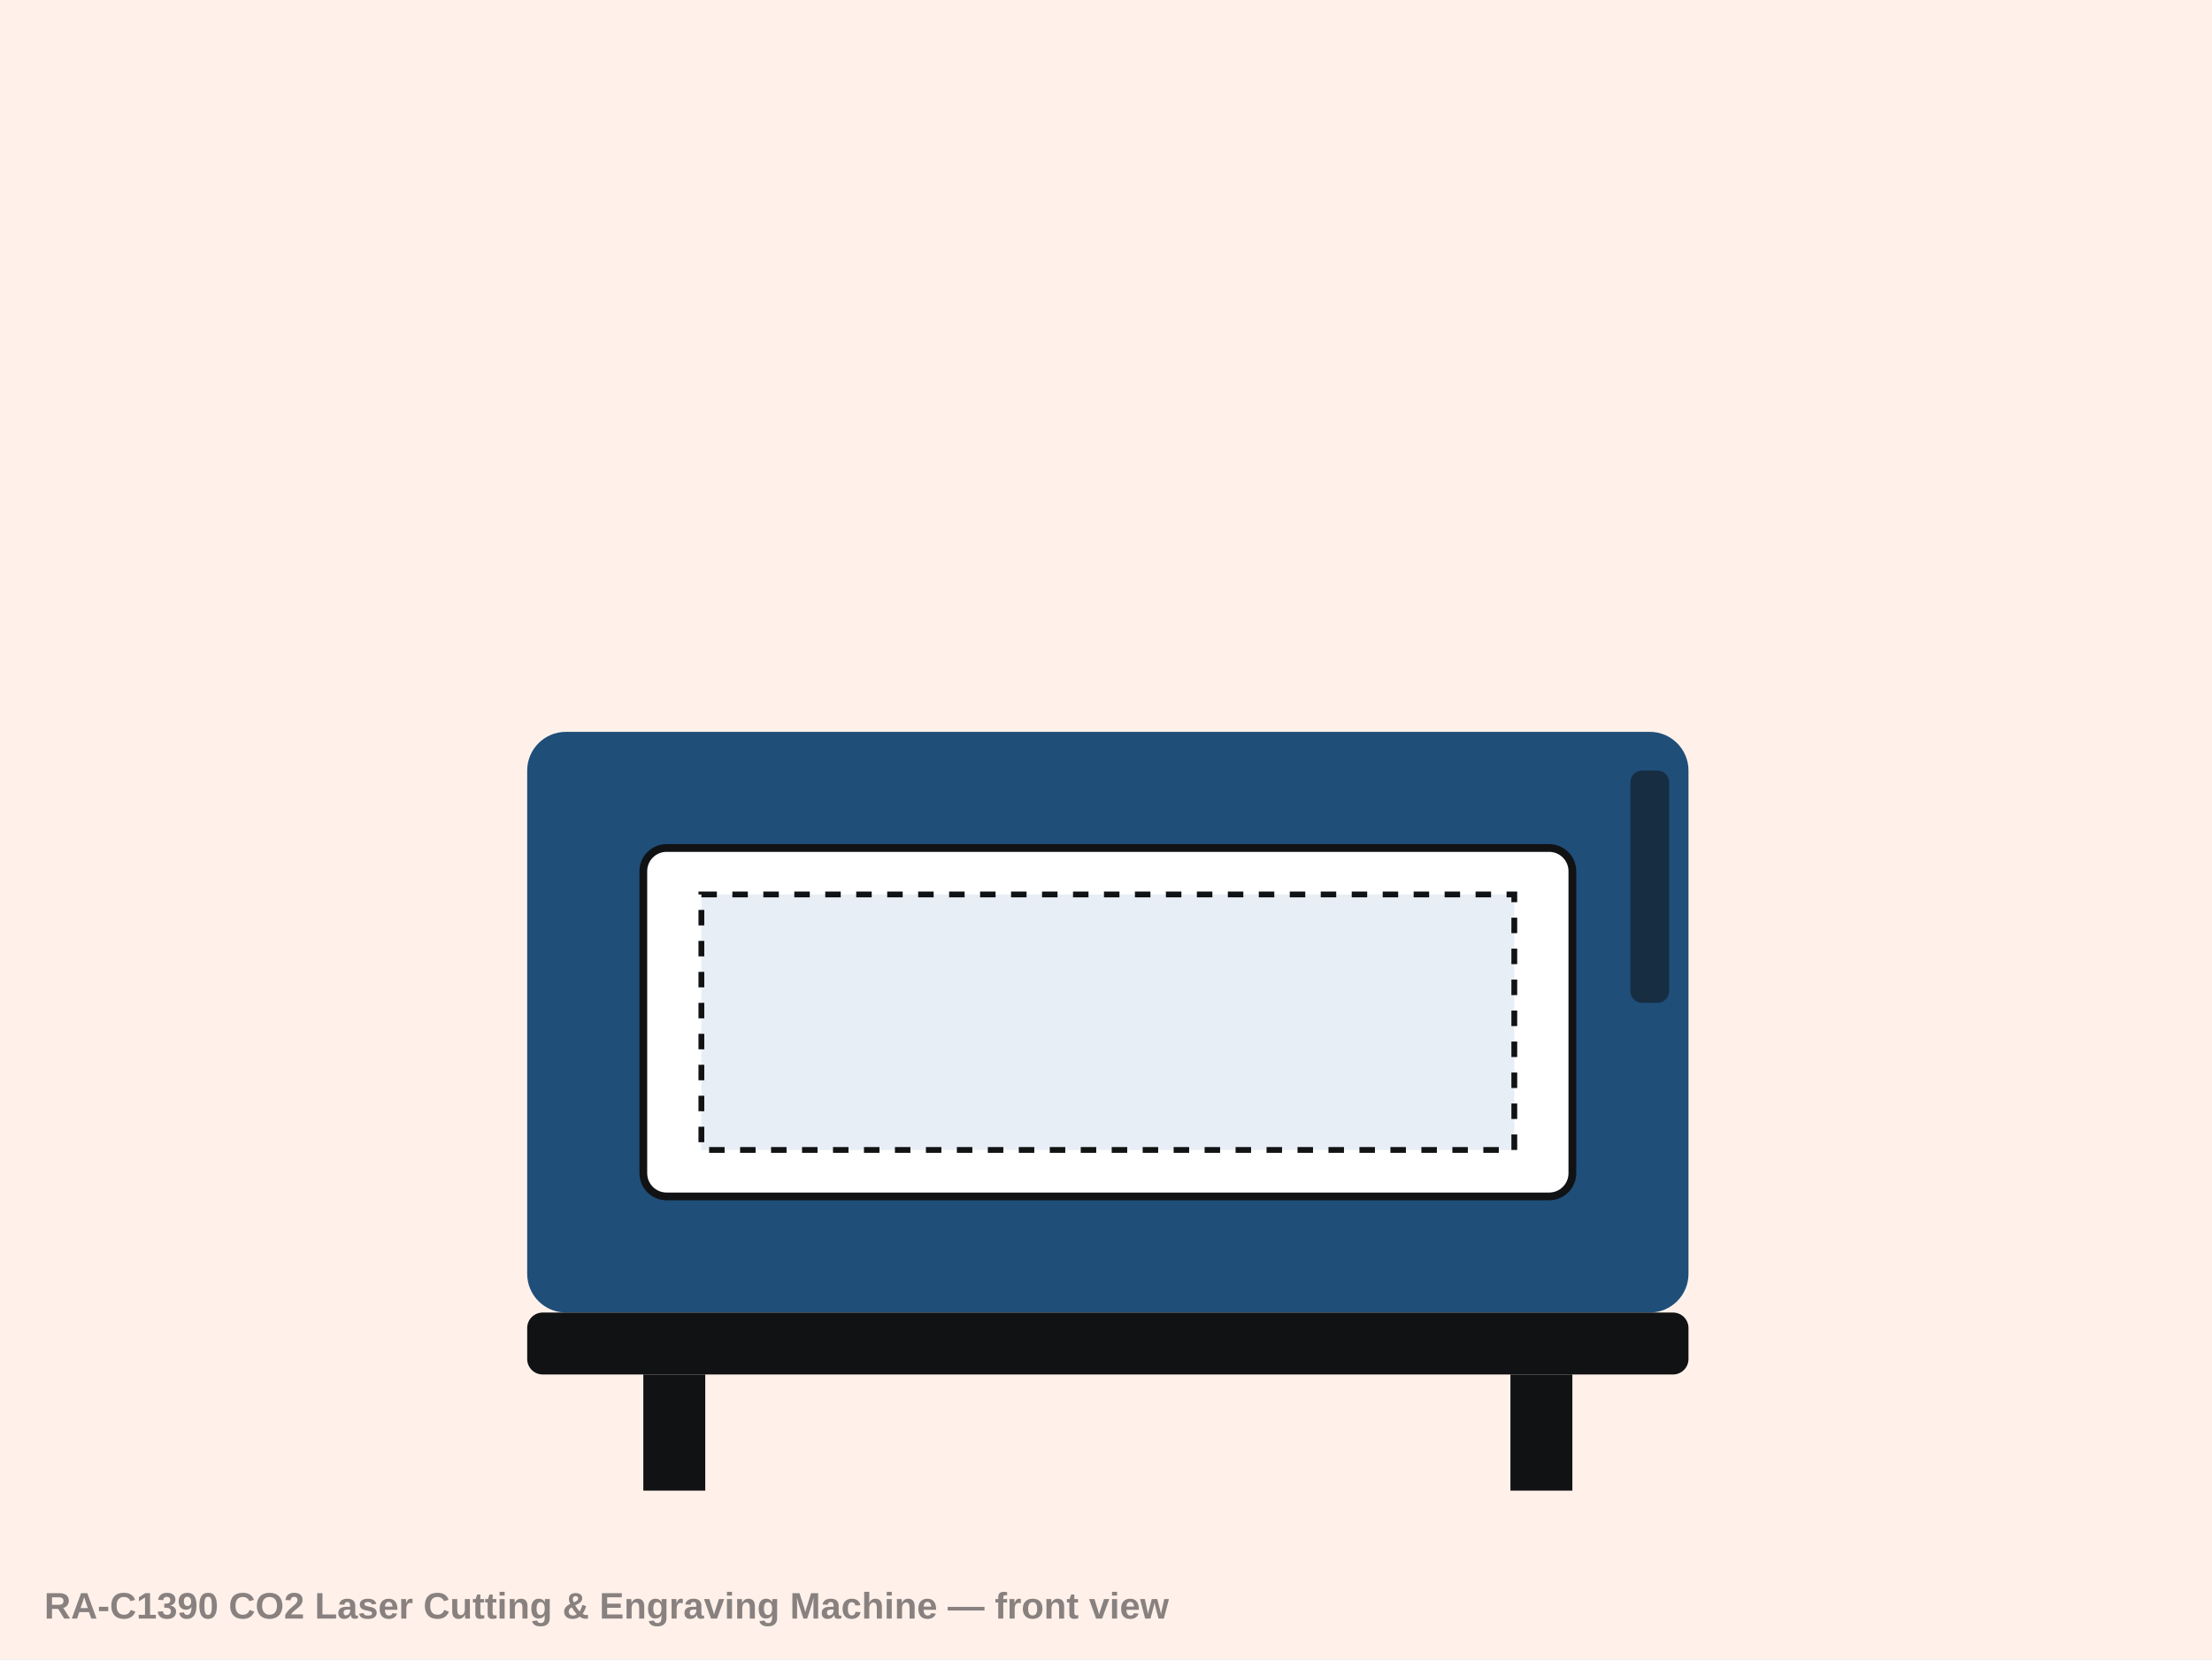
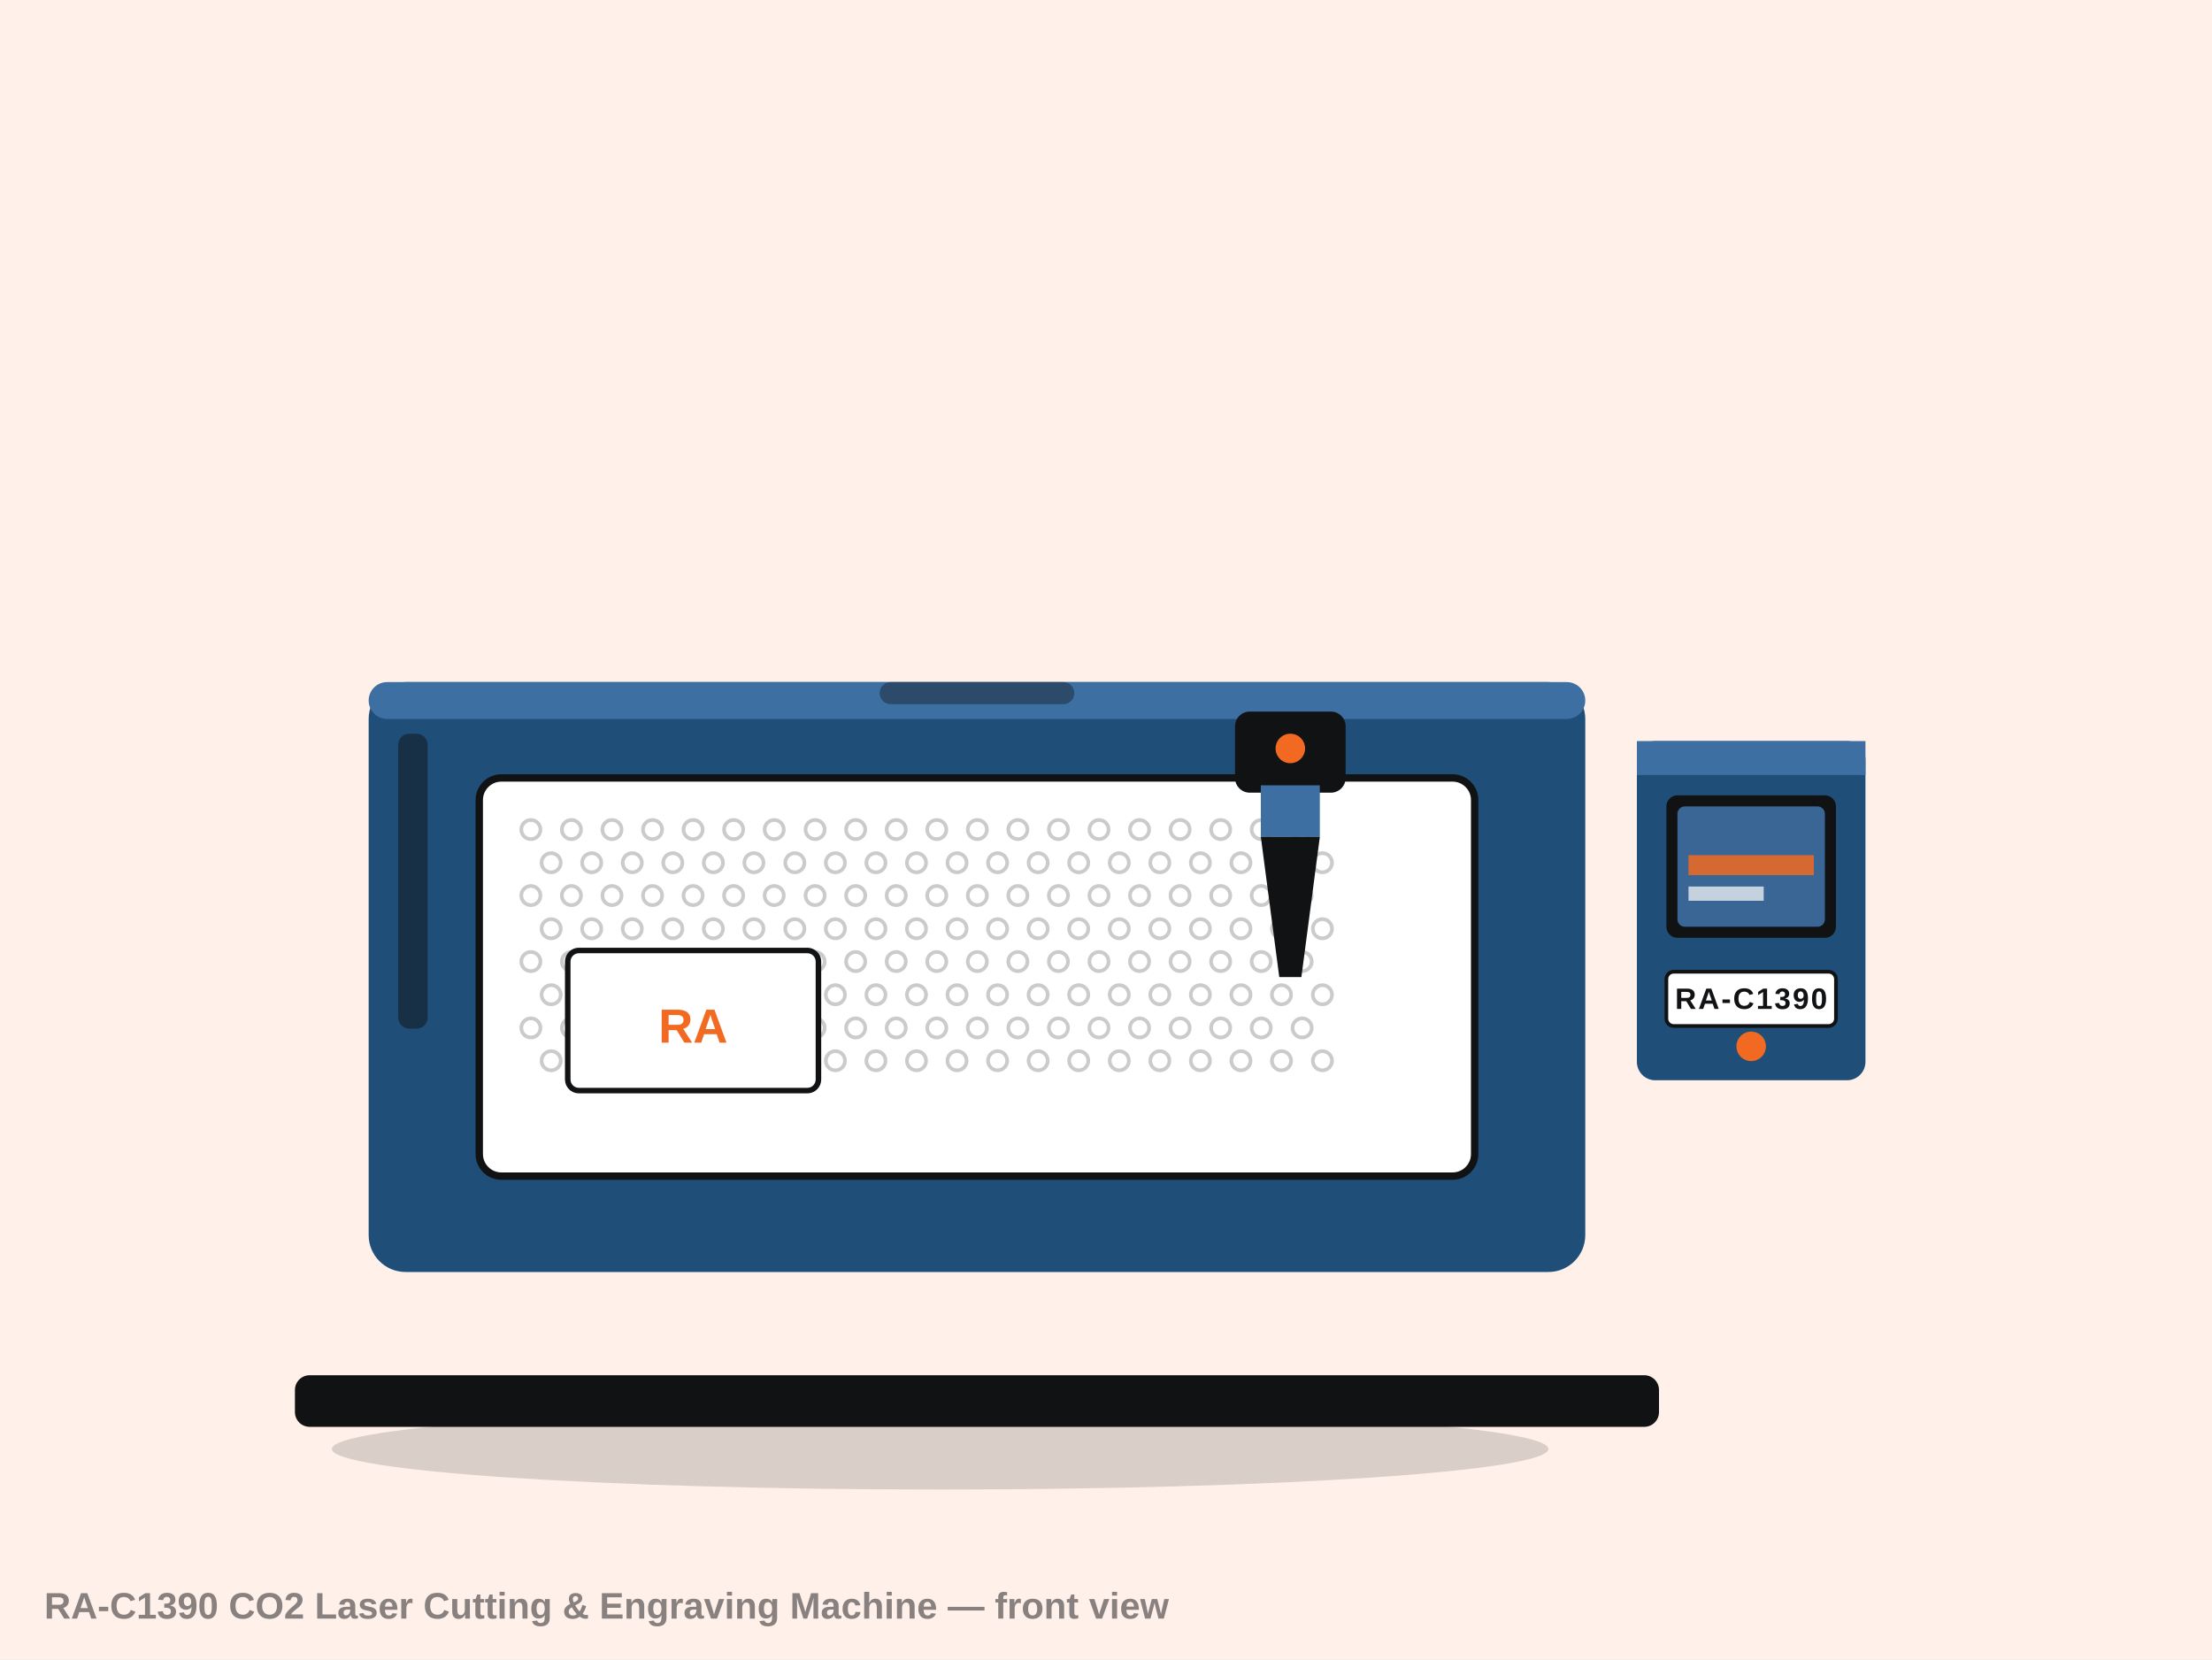
<svg xmlns="http://www.w3.org/2000/svg" width="1200" height="900" viewBox="0 0 1200 900">
  <rect width="1200" height="900" fill="#FFF1EA" />
-   <g transform="translate(160 250) scale(2.1)">
-     <svg x="0" y="0" width="440" height="280" viewBox="0 0 440 280" preserveAspectRatio="xMidYMid meet">
+   <g transform="translate(40.0 230.0) scale(2)">
+     <g>
      <g>
-         <rect x="60" y="70" width="300" height="150" rx="10" fill="#1F4E79" />
-         <rect x="90" y="100" width="240" height="90" rx="6" fill="#FFFFFF" stroke="#111214" stroke-width="2" />
-         <rect x="105" y="112" width="210" height="66" fill="#E8EEF5" stroke="#111214" stroke-width="1.5" stroke-dasharray="4 4" />
-         <rect x="60" y="220" width="300" height="16" rx="4" fill="#111214" />
-         <rect x="90" y="236" width="16" height="30" fill="#111214" />
-         <rect x="314" y="236" width="16" height="30" fill="#111214" />
-         <rect x="345" y="80" width="10" height="60" rx="3" fill="#111214" opacity="0.55" />
+         <ellipse cx="235" cy="278" rx="165" ry="11" fill="#111214" opacity="0.16" />
+         <rect x="60" y="258" width="370" height="14" rx="4" fill="#111214" />
+         <rect x="92" y="272" width="16" height="0" fill="#111214" />
+         <rect x="382" y="272" width="16" height="0" fill="#111214" />
+         <rect x="80" y="70" width="330" height="160" rx="10" fill="#1F4E79" />
+         <rect x="80" y="70" width="330" height="10" rx="5" fill="#3D6FA3" />
+         <rect x="218.6" y="70" width="52.8" height="6" rx="3" fill="#111214" opacity="0.4" />
+         <rect x="110" y="96" width="270" height="108" rx="6" fill="#FFFFFF" stroke="#111214" stroke-width="2" />
+         <circle cx="124.0" cy="110.0" r="2.6" fill="none" stroke="#111214" stroke-width="1" opacity="0.22" />
+         <circle cx="135.0" cy="110.0" r="2.6" fill="none" stroke="#111214" stroke-width="1" opacity="0.22" />
+         <circle cx="146.0" cy="110.0" r="2.6" fill="none" stroke="#111214" stroke-width="1" opacity="0.22" />
+         <circle cx="157.0" cy="110.0" r="2.6" fill="none" stroke="#111214" stroke-width="1" opacity="0.22" />
+         <circle cx="168.0" cy="110.0" r="2.6" fill="none" stroke="#111214" stroke-width="1" opacity="0.22" />
+         <circle cx="179.0" cy="110.0" r="2.6" fill="none" stroke="#111214" stroke-width="1" opacity="0.22" />
+         <circle cx="190.0" cy="110.0" r="2.6" fill="none" stroke="#111214" stroke-width="1" opacity="0.22" />
+         <circle cx="201.1" cy="110.0" r="2.6" fill="none" stroke="#111214" stroke-width="1" opacity="0.22" />
+         <circle cx="212.1" cy="110.0" r="2.6" fill="none" stroke="#111214" stroke-width="1" opacity="0.22" />
+         <circle cx="223.1" cy="110.0" r="2.6" fill="none" stroke="#111214" stroke-width="1" opacity="0.22" />
+         <circle cx="234.1" cy="110.0" r="2.6" fill="none" stroke="#111214" stroke-width="1" opacity="0.22" />
+         <circle cx="245.1" cy="110.0" r="2.6" fill="none" stroke="#111214" stroke-width="1" opacity="0.22" />
+         <circle cx="256.1" cy="110.0" r="2.6" fill="none" stroke="#111214" stroke-width="1" opacity="0.22" />
+         <circle cx="267.1" cy="110.0" r="2.6" fill="none" stroke="#111214" stroke-width="1" opacity="0.22" />
+         <circle cx="278.1" cy="110.0" r="2.6" fill="none" stroke="#111214" stroke-width="1" opacity="0.22" />
+         <circle cx="289.1" cy="110.0" r="2.6" fill="none" stroke="#111214" stroke-width="1" opacity="0.22" />
+         <circle cx="300.1" cy="110.0" r="2.6" fill="none" stroke="#111214" stroke-width="1" opacity="0.22" />
+         <circle cx="311.1" cy="110.0" r="2.6" fill="none" stroke="#111214" stroke-width="1" opacity="0.22" />
+         <circle cx="322.1" cy="110.0" r="2.6" fill="none" stroke="#111214" stroke-width="1" opacity="0.22" />
+         <circle cx="333.2" cy="110.0" r="2.6" fill="none" stroke="#111214" stroke-width="1" opacity="0.22" />
+         <circle cx="129.5" cy="119.0" r="2.6" fill="none" stroke="#111214" stroke-width="1" opacity="0.22" />
+         <circle cx="140.5" cy="119.0" r="2.6" fill="none" stroke="#111214" stroke-width="1" opacity="0.22" />
+         <circle cx="151.5" cy="119.0" r="2.6" fill="none" stroke="#111214" stroke-width="1" opacity="0.22" />
+         <circle cx="162.5" cy="119.0" r="2.6" fill="none" stroke="#111214" stroke-width="1" opacity="0.22" />
+         <circle cx="173.5" cy="119.0" r="2.6" fill="none" stroke="#111214" stroke-width="1" opacity="0.22" />
+         <circle cx="184.5" cy="119.0" r="2.6" fill="none" stroke="#111214" stroke-width="1" opacity="0.22" />
+         <circle cx="195.6" cy="119.0" r="2.6" fill="none" stroke="#111214" stroke-width="1" opacity="0.22" />
+         <circle cx="206.6" cy="119.0" r="2.6" fill="none" stroke="#111214" stroke-width="1" opacity="0.22" />
+         <circle cx="217.6" cy="119.0" r="2.6" fill="none" stroke="#111214" stroke-width="1" opacity="0.22" />
+         <circle cx="228.6" cy="119.0" r="2.6" fill="none" stroke="#111214" stroke-width="1" opacity="0.22" />
+         <circle cx="239.6" cy="119.0" r="2.6" fill="none" stroke="#111214" stroke-width="1" opacity="0.22" />
+         <circle cx="250.6" cy="119.0" r="2.6" fill="none" stroke="#111214" stroke-width="1" opacity="0.22" />
+         <circle cx="261.6" cy="119.0" r="2.6" fill="none" stroke="#111214" stroke-width="1" opacity="0.22" />
+         <circle cx="272.6" cy="119.0" r="2.6" fill="none" stroke="#111214" stroke-width="1" opacity="0.22" />
+         <circle cx="283.6" cy="119.0" r="2.6" fill="none" stroke="#111214" stroke-width="1" opacity="0.22" />
+         <circle cx="294.6" cy="119.0" r="2.6" fill="none" stroke="#111214" stroke-width="1" opacity="0.22" />
+         <circle cx="305.6" cy="119.0" r="2.6" fill="none" stroke="#111214" stroke-width="1" opacity="0.22" />
+         <circle cx="316.6" cy="119.0" r="2.6" fill="none" stroke="#111214" stroke-width="1" opacity="0.22" />
+         <circle cx="327.6" cy="119.0" r="2.6" fill="none" stroke="#111214" stroke-width="1" opacity="0.22" />
+         <circle cx="338.7" cy="119.0" r="2.6" fill="none" stroke="#111214" stroke-width="1" opacity="0.22" />
+         <circle cx="124.0" cy="127.9" r="2.6" fill="none" stroke="#111214" stroke-width="1" opacity="0.22" />
+         <circle cx="135.0" cy="127.9" r="2.6" fill="none" stroke="#111214" stroke-width="1" opacity="0.22" />
+         <circle cx="146.0" cy="127.9" r="2.6" fill="none" stroke="#111214" stroke-width="1" opacity="0.22" />
+         <circle cx="157.0" cy="127.9" r="2.6" fill="none" stroke="#111214" stroke-width="1" opacity="0.22" />
+         <circle cx="168.0" cy="127.9" r="2.6" fill="none" stroke="#111214" stroke-width="1" opacity="0.22" />
+         <circle cx="179.0" cy="127.9" r="2.6" fill="none" stroke="#111214" stroke-width="1" opacity="0.22" />
+         <circle cx="190.0" cy="127.9" r="2.6" fill="none" stroke="#111214" stroke-width="1" opacity="0.22" />
+         <circle cx="201.1" cy="127.9" r="2.6" fill="none" stroke="#111214" stroke-width="1" opacity="0.22" />
+         <circle cx="212.1" cy="127.9" r="2.6" fill="none" stroke="#111214" stroke-width="1" opacity="0.22" />
+         <circle cx="223.1" cy="127.9" r="2.6" fill="none" stroke="#111214" stroke-width="1" opacity="0.22" />
+         <circle cx="234.1" cy="127.9" r="2.6" fill="none" stroke="#111214" stroke-width="1" opacity="0.22" />
+         <circle cx="245.1" cy="127.9" r="2.6" fill="none" stroke="#111214" stroke-width="1" opacity="0.22" />
+         <circle cx="256.1" cy="127.9" r="2.6" fill="none" stroke="#111214" stroke-width="1" opacity="0.22" />
+         <circle cx="267.1" cy="127.9" r="2.6" fill="none" stroke="#111214" stroke-width="1" opacity="0.22" />
+         <circle cx="278.1" cy="127.9" r="2.6" fill="none" stroke="#111214" stroke-width="1" opacity="0.22" />
+         <circle cx="289.1" cy="127.9" r="2.6" fill="none" stroke="#111214" stroke-width="1" opacity="0.22" />
+         <circle cx="300.1" cy="127.9" r="2.6" fill="none" stroke="#111214" stroke-width="1" opacity="0.22" />
+         <circle cx="311.1" cy="127.9" r="2.6" fill="none" stroke="#111214" stroke-width="1" opacity="0.22" />
+         <circle cx="322.1" cy="127.9" r="2.6" fill="none" stroke="#111214" stroke-width="1" opacity="0.22" />
+         <circle cx="333.2" cy="127.9" r="2.6" fill="none" stroke="#111214" stroke-width="1" opacity="0.22" />
+         <circle cx="129.5" cy="136.9" r="2.6" fill="none" stroke="#111214" stroke-width="1" opacity="0.22" />
+         <circle cx="140.5" cy="136.9" r="2.6" fill="none" stroke="#111214" stroke-width="1" opacity="0.22" />
+         <circle cx="151.5" cy="136.9" r="2.6" fill="none" stroke="#111214" stroke-width="1" opacity="0.22" />
+         <circle cx="162.5" cy="136.9" r="2.6" fill="none" stroke="#111214" stroke-width="1" opacity="0.22" />
+         <circle cx="173.5" cy="136.9" r="2.6" fill="none" stroke="#111214" stroke-width="1" opacity="0.22" />
+         <circle cx="184.5" cy="136.9" r="2.6" fill="none" stroke="#111214" stroke-width="1" opacity="0.22" />
+         <circle cx="195.6" cy="136.9" r="2.6" fill="none" stroke="#111214" stroke-width="1" opacity="0.22" />
+         <circle cx="206.6" cy="136.9" r="2.6" fill="none" stroke="#111214" stroke-width="1" opacity="0.22" />
+         <circle cx="217.6" cy="136.9" r="2.6" fill="none" stroke="#111214" stroke-width="1" opacity="0.22" />
+         <circle cx="228.6" cy="136.9" r="2.6" fill="none" stroke="#111214" stroke-width="1" opacity="0.22" />
+         <circle cx="239.6" cy="136.9" r="2.6" fill="none" stroke="#111214" stroke-width="1" opacity="0.22" />
+         <circle cx="250.6" cy="136.9" r="2.6" fill="none" stroke="#111214" stroke-width="1" opacity="0.22" />
+         <circle cx="261.6" cy="136.9" r="2.6" fill="none" stroke="#111214" stroke-width="1" opacity="0.22" />
+         <circle cx="272.6" cy="136.9" r="2.6" fill="none" stroke="#111214" stroke-width="1" opacity="0.22" />
+         <circle cx="283.6" cy="136.9" r="2.6" fill="none" stroke="#111214" stroke-width="1" opacity="0.22" />
+         <circle cx="294.6" cy="136.9" r="2.6" fill="none" stroke="#111214" stroke-width="1" opacity="0.22" />
+         <circle cx="305.6" cy="136.9" r="2.6" fill="none" stroke="#111214" stroke-width="1" opacity="0.22" />
+         <circle cx="316.6" cy="136.9" r="2.6" fill="none" stroke="#111214" stroke-width="1" opacity="0.22" />
+         <circle cx="327.6" cy="136.9" r="2.6" fill="none" stroke="#111214" stroke-width="1" opacity="0.22" />
+         <circle cx="338.7" cy="136.9" r="2.6" fill="none" stroke="#111214" stroke-width="1" opacity="0.22" />
+         <circle cx="124.0" cy="145.8" r="2.6" fill="none" stroke="#111214" stroke-width="1" opacity="0.22" />
+         <circle cx="135.0" cy="145.8" r="2.6" fill="none" stroke="#111214" stroke-width="1" opacity="0.22" />
+         <circle cx="146.0" cy="145.8" r="2.6" fill="none" stroke="#111214" stroke-width="1" opacity="0.22" />
+         <circle cx="157.0" cy="145.8" r="2.6" fill="none" stroke="#111214" stroke-width="1" opacity="0.22" />
+         <circle cx="168.0" cy="145.8" r="2.6" fill="none" stroke="#111214" stroke-width="1" opacity="0.22" />
+         <circle cx="179.0" cy="145.8" r="2.6" fill="none" stroke="#111214" stroke-width="1" opacity="0.22" />
+         <circle cx="190.0" cy="145.8" r="2.6" fill="none" stroke="#111214" stroke-width="1" opacity="0.22" />
+         <circle cx="201.1" cy="145.8" r="2.6" fill="none" stroke="#111214" stroke-width="1" opacity="0.22" />
+         <circle cx="212.1" cy="145.8" r="2.6" fill="none" stroke="#111214" stroke-width="1" opacity="0.22" />
+         <circle cx="223.1" cy="145.8" r="2.6" fill="none" stroke="#111214" stroke-width="1" opacity="0.22" />
+         <circle cx="234.1" cy="145.8" r="2.6" fill="none" stroke="#111214" stroke-width="1" opacity="0.22" />
+         <circle cx="245.1" cy="145.8" r="2.6" fill="none" stroke="#111214" stroke-width="1" opacity="0.22" />
+         <circle cx="256.1" cy="145.8" r="2.6" fill="none" stroke="#111214" stroke-width="1" opacity="0.22" />
+         <circle cx="267.1" cy="145.8" r="2.6" fill="none" stroke="#111214" stroke-width="1" opacity="0.22" />
+         <circle cx="278.1" cy="145.8" r="2.6" fill="none" stroke="#111214" stroke-width="1" opacity="0.22" />
+         <circle cx="289.1" cy="145.8" r="2.6" fill="none" stroke="#111214" stroke-width="1" opacity="0.22" />
+         <circle cx="300.1" cy="145.8" r="2.6" fill="none" stroke="#111214" stroke-width="1" opacity="0.22" />
+         <circle cx="311.1" cy="145.8" r="2.6" fill="none" stroke="#111214" stroke-width="1" opacity="0.22" />
+         <circle cx="322.1" cy="145.8" r="2.6" fill="none" stroke="#111214" stroke-width="1" opacity="0.22" />
+         <circle cx="333.2" cy="145.8" r="2.6" fill="none" stroke="#111214" stroke-width="1" opacity="0.22" />
+         <circle cx="129.5" cy="154.8" r="2.6" fill="none" stroke="#111214" stroke-width="1" opacity="0.22" />
+         <circle cx="140.5" cy="154.8" r="2.6" fill="none" stroke="#111214" stroke-width="1" opacity="0.22" />
+         <circle cx="151.5" cy="154.8" r="2.6" fill="none" stroke="#111214" stroke-width="1" opacity="0.22" />
+         <circle cx="162.5" cy="154.8" r="2.6" fill="none" stroke="#111214" stroke-width="1" opacity="0.22" />
+         <circle cx="173.5" cy="154.8" r="2.6" fill="none" stroke="#111214" stroke-width="1" opacity="0.22" />
+         <circle cx="184.5" cy="154.8" r="2.6" fill="none" stroke="#111214" stroke-width="1" opacity="0.22" />
+         <circle cx="195.6" cy="154.8" r="2.6" fill="none" stroke="#111214" stroke-width="1" opacity="0.22" />
+         <circle cx="206.6" cy="154.8" r="2.6" fill="none" stroke="#111214" stroke-width="1" opacity="0.22" />
+         <circle cx="217.6" cy="154.8" r="2.6" fill="none" stroke="#111214" stroke-width="1" opacity="0.22" />
+         <circle cx="228.6" cy="154.8" r="2.6" fill="none" stroke="#111214" stroke-width="1" opacity="0.22" />
+         <circle cx="239.6" cy="154.8" r="2.6" fill="none" stroke="#111214" stroke-width="1" opacity="0.22" />
+         <circle cx="250.6" cy="154.8" r="2.6" fill="none" stroke="#111214" stroke-width="1" opacity="0.22" />
+         <circle cx="261.6" cy="154.8" r="2.6" fill="none" stroke="#111214" stroke-width="1" opacity="0.22" />
+         <circle cx="272.6" cy="154.8" r="2.6" fill="none" stroke="#111214" stroke-width="1" opacity="0.22" />
+         <circle cx="283.6" cy="154.8" r="2.6" fill="none" stroke="#111214" stroke-width="1" opacity="0.22" />
+         <circle cx="294.6" cy="154.8" r="2.6" fill="none" stroke="#111214" stroke-width="1" opacity="0.22" />
+         <circle cx="305.6" cy="154.8" r="2.6" fill="none" stroke="#111214" stroke-width="1" opacity="0.22" />
+         <circle cx="316.6" cy="154.8" r="2.6" fill="none" stroke="#111214" stroke-width="1" opacity="0.22" />
+         <circle cx="327.6" cy="154.8" r="2.6" fill="none" stroke="#111214" stroke-width="1" opacity="0.22" />
+         <circle cx="338.7" cy="154.8" r="2.6" fill="none" stroke="#111214" stroke-width="1" opacity="0.22" />
+         <circle cx="124.0" cy="163.8" r="2.6" fill="none" stroke="#111214" stroke-width="1" opacity="0.22" />
+         <circle cx="135.0" cy="163.8" r="2.6" fill="none" stroke="#111214" stroke-width="1" opacity="0.22" />
+         <circle cx="146.0" cy="163.8" r="2.6" fill="none" stroke="#111214" stroke-width="1" opacity="0.22" />
+         <circle cx="157.0" cy="163.8" r="2.6" fill="none" stroke="#111214" stroke-width="1" opacity="0.22" />
+         <circle cx="168.0" cy="163.8" r="2.6" fill="none" stroke="#111214" stroke-width="1" opacity="0.22" />
+         <circle cx="179.0" cy="163.8" r="2.6" fill="none" stroke="#111214" stroke-width="1" opacity="0.22" />
+         <circle cx="190.0" cy="163.8" r="2.6" fill="none" stroke="#111214" stroke-width="1" opacity="0.22" />
+         <circle cx="201.1" cy="163.8" r="2.6" fill="none" stroke="#111214" stroke-width="1" opacity="0.22" />
+         <circle cx="212.1" cy="163.8" r="2.6" fill="none" stroke="#111214" stroke-width="1" opacity="0.22" />
+         <circle cx="223.1" cy="163.8" r="2.6" fill="none" stroke="#111214" stroke-width="1" opacity="0.22" />
+         <circle cx="234.1" cy="163.8" r="2.6" fill="none" stroke="#111214" stroke-width="1" opacity="0.22" />
+         <circle cx="245.1" cy="163.8" r="2.6" fill="none" stroke="#111214" stroke-width="1" opacity="0.22" />
+         <circle cx="256.1" cy="163.8" r="2.6" fill="none" stroke="#111214" stroke-width="1" opacity="0.22" />
+         <circle cx="267.1" cy="163.8" r="2.6" fill="none" stroke="#111214" stroke-width="1" opacity="0.22" />
+         <circle cx="278.1" cy="163.8" r="2.6" fill="none" stroke="#111214" stroke-width="1" opacity="0.22" />
+         <circle cx="289.1" cy="163.8" r="2.6" fill="none" stroke="#111214" stroke-width="1" opacity="0.22" />
+         <circle cx="300.1" cy="163.8" r="2.6" fill="none" stroke="#111214" stroke-width="1" opacity="0.22" />
+         <circle cx="311.1" cy="163.8" r="2.6" fill="none" stroke="#111214" stroke-width="1" opacity="0.22" />
+         <circle cx="322.1" cy="163.8" r="2.6" fill="none" stroke="#111214" stroke-width="1" opacity="0.22" />
+         <circle cx="333.2" cy="163.8" r="2.6" fill="none" stroke="#111214" stroke-width="1" opacity="0.22" />
+         <circle cx="129.5" cy="172.7" r="2.6" fill="none" stroke="#111214" stroke-width="1" opacity="0.22" />
+         <circle cx="140.5" cy="172.7" r="2.6" fill="none" stroke="#111214" stroke-width="1" opacity="0.22" />
+         <circle cx="151.5" cy="172.7" r="2.6" fill="none" stroke="#111214" stroke-width="1" opacity="0.22" />
+         <circle cx="162.5" cy="172.7" r="2.6" fill="none" stroke="#111214" stroke-width="1" opacity="0.22" />
+         <circle cx="173.5" cy="172.7" r="2.6" fill="none" stroke="#111214" stroke-width="1" opacity="0.22" />
+         <circle cx="184.5" cy="172.7" r="2.6" fill="none" stroke="#111214" stroke-width="1" opacity="0.22" />
+         <circle cx="195.6" cy="172.7" r="2.6" fill="none" stroke="#111214" stroke-width="1" opacity="0.22" />
+         <circle cx="206.6" cy="172.7" r="2.6" fill="none" stroke="#111214" stroke-width="1" opacity="0.22" />
+         <circle cx="217.6" cy="172.7" r="2.6" fill="none" stroke="#111214" stroke-width="1" opacity="0.22" />
+         <circle cx="228.6" cy="172.7" r="2.6" fill="none" stroke="#111214" stroke-width="1" opacity="0.22" />
+         <circle cx="239.6" cy="172.7" r="2.6" fill="none" stroke="#111214" stroke-width="1" opacity="0.22" />
+         <circle cx="250.6" cy="172.7" r="2.6" fill="none" stroke="#111214" stroke-width="1" opacity="0.22" />
+         <circle cx="261.6" cy="172.7" r="2.6" fill="none" stroke="#111214" stroke-width="1" opacity="0.22" />
+         <circle cx="272.6" cy="172.7" r="2.6" fill="none" stroke="#111214" stroke-width="1" opacity="0.22" />
+         <circle cx="283.6" cy="172.7" r="2.6" fill="none" stroke="#111214" stroke-width="1" opacity="0.22" />
+         <circle cx="294.6" cy="172.7" r="2.6" fill="none" stroke="#111214" stroke-width="1" opacity="0.22" />
+         <circle cx="305.6" cy="172.7" r="2.6" fill="none" stroke="#111214" stroke-width="1" opacity="0.22" />
+         <circle cx="316.6" cy="172.7" r="2.6" fill="none" stroke="#111214" stroke-width="1" opacity="0.22" />
+         <circle cx="327.6" cy="172.7" r="2.6" fill="none" stroke="#111214" stroke-width="1" opacity="0.22" />
+         <circle cx="338.7" cy="172.7" r="2.6" fill="none" stroke="#111214" stroke-width="1" opacity="0.22" />
+         <g transform="translate(168 160.8)">
+           <rect x="-34" y="-18" width="68" height="38" rx="3" fill="#FFFFFF" stroke="#111214" stroke-width="1.5" />
+           <text x="0" y="7" text-anchor="middle" font-family="Arial, sans-serif" font-size="13" font-weight="700" fill="#F26A21">RA</text>
+         </g>
+         <g>
+           <rect x="315" y="78" width="30" height="22" rx="4" fill="#111214" />
+           <rect x="322" y="98" width="16" height="14" fill="#3D6FA3" />
+           <path d="M322 112 L338 112 L333 150 L327 150 Z" fill="#111214" />
+           <circle cx="330" cy="88" r="4" fill="#F26A21" />
+         </g>
+         <rect x="88" y="84" width="8" height="80" rx="3" fill="#111214" opacity="0.5" />
+         <g>
+           <rect x="424" y="86" width="62" height="92" rx="5" fill="#1F4E79" />
+           <rect x="424" y="86" width="62" height="9.2" fill="#3D6FA3" />
+           <g>
+             <rect x="432" y="100.72" width="46" height="38.64" rx="3" fill="#111214" />
+             <rect x="435" y="103.72" width="40" height="32.64" rx="2" fill="#3D6FA3" opacity="0.9" />
+             <rect x="438" y="116.949" width="34" height="5.41" fill="#F26A21" opacity="0.85" />
+             <rect x="438" y="125.45" width="20.4" height="3.864" fill="#FFFFFF" opacity="0.7" />
+           </g>
+           <g>
+             <rect x="432" y="148.56" width="46" height="14.72" rx="2" fill="#FFFFFF" stroke="#111214" stroke-width="1" />
+             <text x="455" y="158.64" text-anchor="middle" font-family="Arial, sans-serif" font-size="8" font-weight="700" fill="#111214" letter-spacing="0.5">RA-C1390</text>
+           </g>
+           <circle cx="455" cy="168.8" r="4" fill="#F26A21" />
+         </g>
      </g>
-     </svg>
+     </g>
  </g>
  <text x="24" y="878" font-family="Arial, sans-serif" font-size="20" font-weight="600" fill="#111214" opacity="0.5">RA-C1390 CO2 Laser Cutting &amp; Engraving Machine — front view</text>
</svg>
